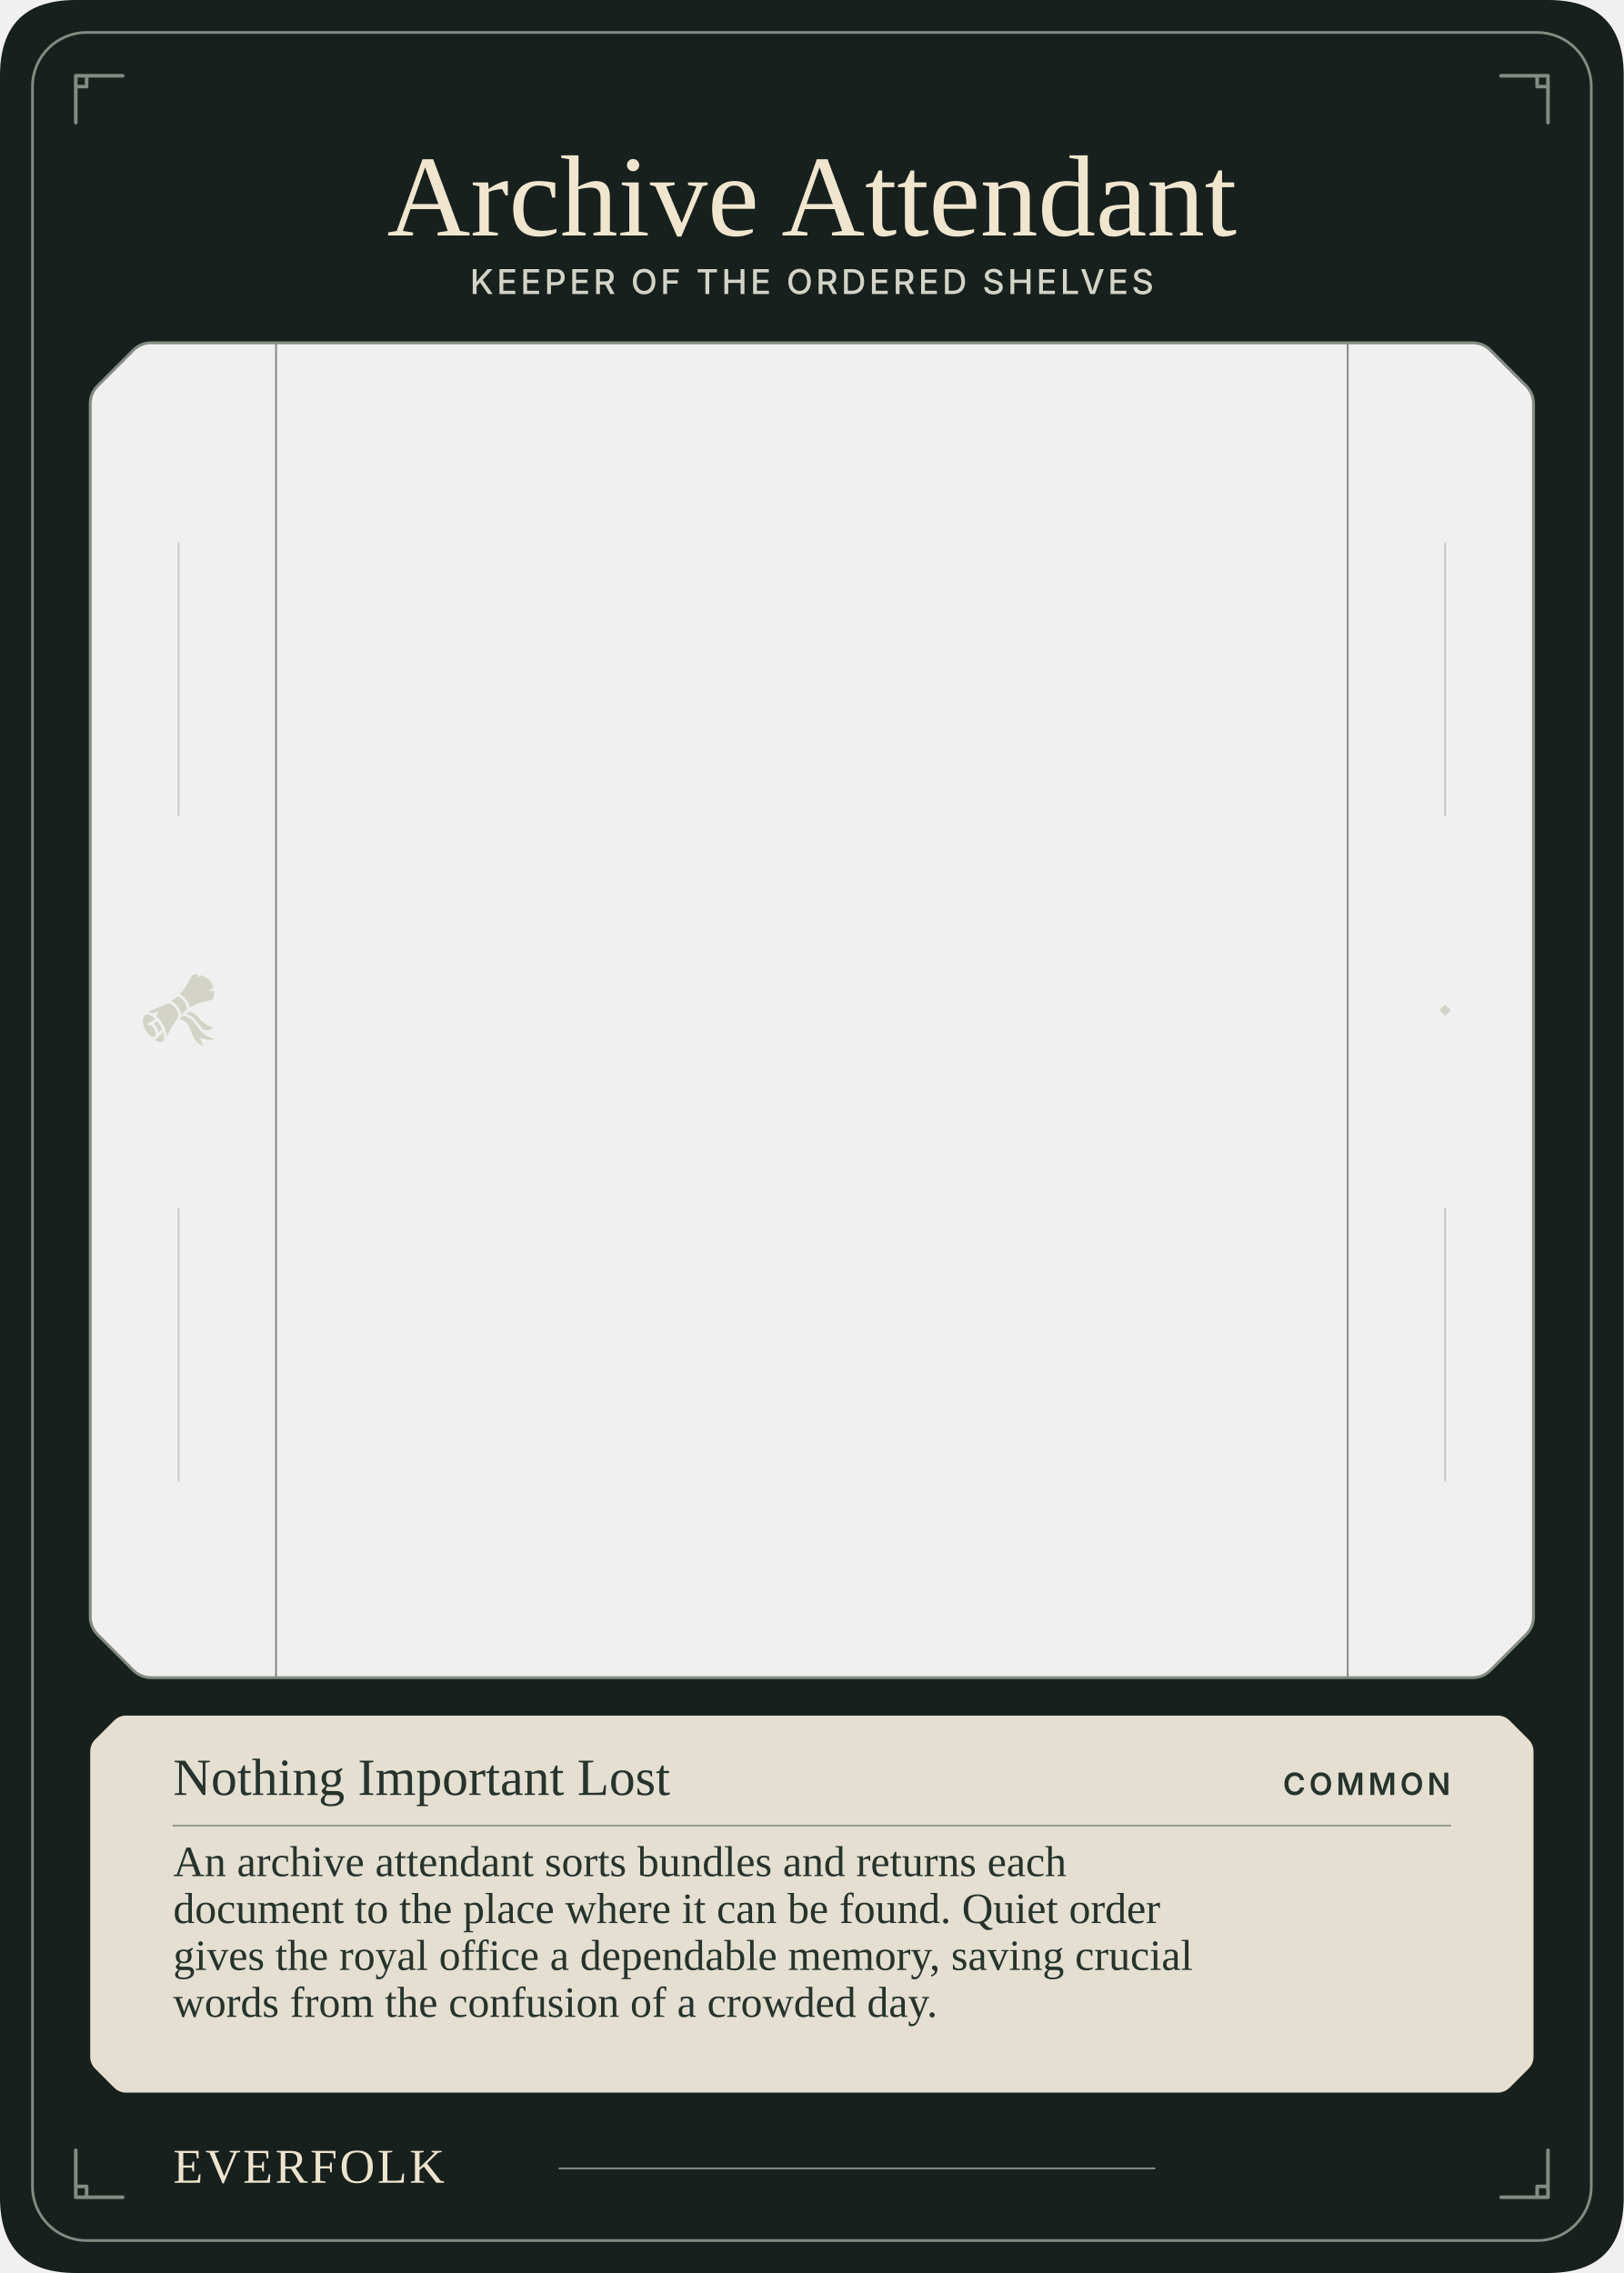
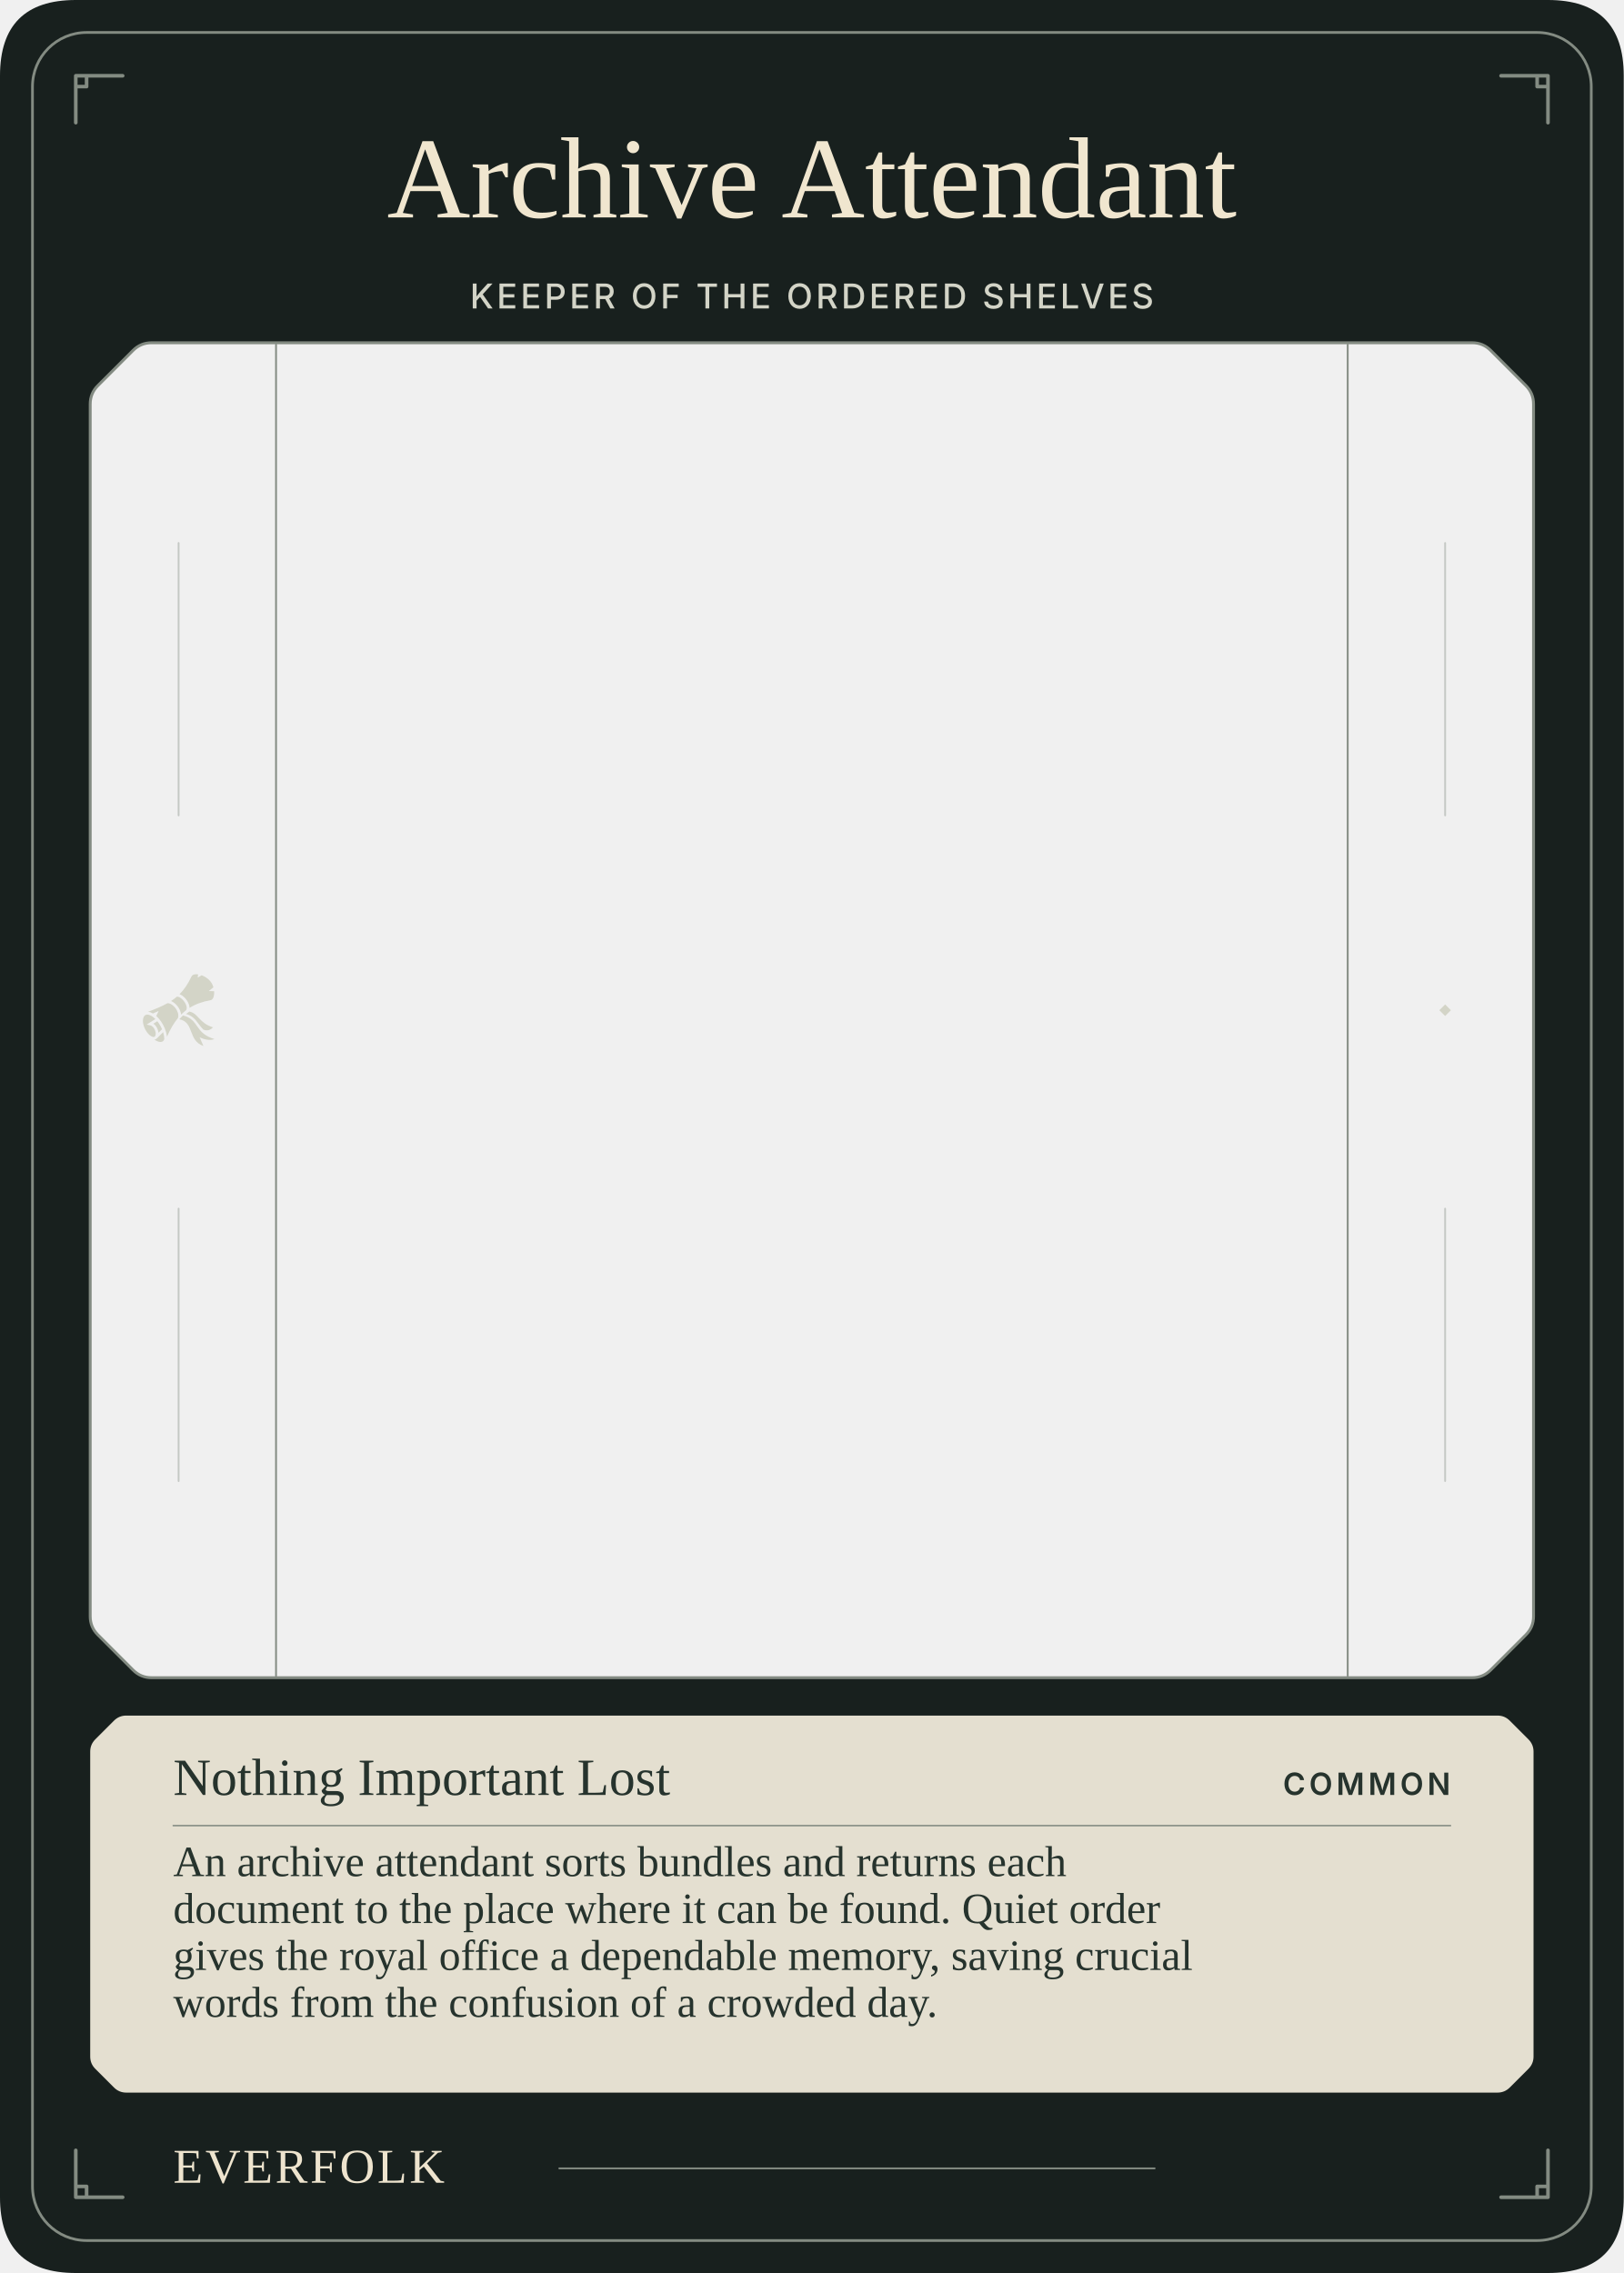
<svg xmlns="http://www.w3.org/2000/svg" width="900" height="1260" viewBox="0 0 900 1260">
  <defs>
    <clipPath id="Card_clip">
      <rect x="0" y="0" width="900" height="1260" rx="42" fill="white" stroke="none" stroke-width="1" />
    </clipPath>
    <clipPath id="Art_clip">
      <path d="M73.757 194.243Q78 190 84 190L816 190Q822 190 826.243 194.243L845.757 213.757Q850 218 850 224L850 896Q850 902 845.757 906.243L826.243 925.757Q822 930 816 930L84 930Q78 930 73.757 925.757L54.243 906.243Q50 902 50 896L50 224Q50 218 54.243 213.757Z" fill="white" stroke="none" stroke-width="1" stroke-linejoin="round" stroke-linecap="round" />
    </clipPath>
    <linearGradient id="Legend_top" x1="0" y1="0" x2="0" y2="240" gradientUnits="userSpaceOnUse">
      <stop offset="0" stop-color="#07110f" stop-opacity=".7" />
      <stop offset="1" stop-color="#07110f" stop-opacity="0" />
    </linearGradient>
    <linearGradient id="Legend_bottom" x1="0" y1="920" x2="0" y2="1260" gradientUnits="userSpaceOnUse">
      <stop offset="0" stop-color="#07110f" stop-opacity="0" />
      <stop offset=".25" stop-color="#07110f" stop-opacity=".78" />
      <stop offset="1" stop-color="#07110f" stop-opacity=".96" />
    </linearGradient>
    <radialGradient id="Aura">
      <stop offset="0" stop-color="#ffd56d" stop-opacity=".42" />
      <stop offset=".58" stop-color="#dbab44" stop-opacity=".13" />
      <stop offset="1" stop-color="#dbab44" stop-opacity="0" />
    </radialGradient>
    <linearGradient id="Gold" x1="0" y1="0" x2="0" y2="1">
      <stop offset="0" stop-color="#fff1bf" />
      <stop offset=".5" stop-color="#d8ac57" />
      <stop offset="1" stop-color="#ffdf8a" />
    </linearGradient>
  </defs>
  <g id="Standard_frame" data-name="COMMON / plain iron, single rule, square corner joints">
    <path d="M42 0H858Q900 0 900 42V1218Q900 1260 858 1260H42Q0 1260 0 1218V42Q0 0 42 0Z M73.757 194.243Q78 190 84 190L816 190Q822 190 826.243 194.243L845.757 213.757Q850 218 850 224L850 896Q850 902 845.757 906.243L826.243 925.757Q822 930 816 930L84 930Q78 930 73.757 925.757L54.243 906.243Q50 902 50 896L50 224Q50 218 54.243 213.757Z" fill="#18201e" stroke="none" stroke-width="0" stroke-linejoin="round" stroke-linecap="round" fill-rule="evenodd" />
    <rect x="18" y="18" width="864" height="1224" rx="30" fill="none" stroke="#838b82" stroke-width="1.5" />
    <g id="Rarity_corner_ornaments" data-name="Rarity / plain iron, single rule, square corner joints">
      <g transform="translate(42 42)">
        <path d="M0 26V0H26M6 0V6H0" fill="none" stroke="#838b82" stroke-width="2" stroke-linejoin="round" stroke-linecap="round" />
      </g>
      <g transform="translate(858 42) scale(-1 1)">
        <path d="M0 26V0H26M6 0V6H0" fill="none" stroke="#838b82" stroke-width="2" stroke-linejoin="round" stroke-linecap="round" />
      </g>
      <g transform="translate(42 1218) scale(1 -1)">
        <path d="M0 26V0H26M6 0V6H0" fill="none" stroke="#838b82" stroke-width="2" stroke-linejoin="round" stroke-linecap="round" />
      </g>
      <g transform="translate(858 1218) scale(-1 -1)">
        <path d="M0 26V0H26M6 0V6H0" fill="none" stroke="#838b82" stroke-width="2" stroke-linejoin="round" stroke-linecap="round" />
      </g>
    </g>
    <path d="M73.757 194.243Q78 190 84 190L816 190Q822 190 826.243 194.243L845.757 213.757Q850 218 850 224L850 896Q850 902 845.757 906.243L826.243 925.757Q822 930 816 930L84 930Q78 930 73.757 925.757L54.243 906.243Q50 902 50 896L50 224Q50 218 54.243 213.757Z" fill="none" stroke="#838b82" stroke-width="1.6" stroke-linejoin="round" stroke-linecap="round" />
    <path d="M63.172 953.828Q66 951 70 951L830 951Q834 951 836.828 953.828L847.172 964.172Q850 967 850 971L850 1140Q850 1144 847.172 1146.828L836.828 1157.172Q834 1160 830 1160L70 1160Q66 1160 63.172 1157.172L52.828 1146.828Q50 1144 50 1140L50 971Q50 967 52.828 964.172Z" fill="#e4dfd0" stroke="none" stroke-width="1" stroke-linejoin="round" stroke-linecap="round" />
    <path d="M96 1012L804 1012" fill="none" stroke="#838b82" stroke-width="0.8" stroke-linejoin="round" stroke-linecap="round" />
    <path d="M153 191L153 929" fill="none" stroke="#838b82" stroke-width="1" stroke-linejoin="round" stroke-linecap="round" />
    <path d="M747 191L747 929" fill="none" stroke="#838b82" stroke-width="1" stroke-linejoin="round" stroke-linecap="round" />
  </g>
  <g id="Portrait_inlay_ornaments" data-name="Portrait inlay / rank and figure emblems">
    <path d="M99 301L99 452" fill="none" stroke="#838b82" stroke-width="1" stroke-linejoin="round" stroke-linecap="round" opacity=".4" />
    <path d="M99 670L99 821" fill="none" stroke="#838b82" stroke-width="1" stroke-linejoin="round" stroke-linecap="round" opacity=".4" />
    <path d="M801 301L801 452" fill="none" stroke="#838b82" stroke-width="1" stroke-linejoin="round" stroke-linecap="round" opacity=".4" />
    <path d="M801 670L801 821" fill="none" stroke="#838b82" stroke-width="1" stroke-linejoin="round" stroke-linecap="round" opacity=".4" />
    <g id="Emblem_eumenes" data-name="Figure emblem / eumenes" transform="translate(77.5 538.5) scale(0.08398438)">
      <g fill="#d3d4c7" transform="translate(0 0)">
        <path fill="#d3d4c7" d="M373.563 18.406c-15.616-.167-27.91 4.622-32.563 14.75-22.778 49.605-48.743 87.14-79.094 117.28 3.047 1.015 6.046 2.29 8.938 3.783 12.987 6.708 25.268 17.78 35.312 30.843 10.044 13.062 17.85 28.114 20.78 43.5.746 3.908 1.16 7.885 1.158 11.843 38.97-24.36 85.058-41.223 140.875-51.312 14.91-2.697 23.652-28.632 21.405-58.656l-35.156-1 30.56-24.813c-4.148-14.507-11.013-28.754-21.155-40.72-15.528-18.314-36.43-31.376-56.72-38.686L381.94 40.812l2.812-21.5c-3.875-.55-7.61-.87-11.188-.907zM246.938 166.562c-1.063.052-2.06.226-3 .47-11.976 10.254-24.61 19.597-37.938 28.28.842.33 1.67.667 2.5 1.032 14.123 6.192 27.438 17.145 38.47 30.625 13.356 16.322 23.62 36.94 25.624 57.75 10.334-10.367 21.24-19.943 32.844-28.72 4.096-6.555 4.93-14.468 3.125-23.938-2.184-11.46-8.642-24.43-17.25-35.625-8.61-11.194-19.38-20.622-29.063-25.625-6.052-3.126-11.154-4.45-15.313-4.25zm-61.907 43.282c-1.385.053-2.69.27-3.968.562-37 20.762-79.088 37.985-127.312 56 .574.042 1.14.093 1.72.156 10.627 1.156 21.076 5.008 31.155 10.875L124.313 261 108.5 293.72c5.995 5.432 11.803 11.477 17.344 18 20.76 24.434 37.964 55.865 47.094 88.092.002.01-.003.022 0 .032 2.98 10.508 5.11 20.916 6.312 31 20.99-48.438 44.38-89.26 72.344-123 7.3-21.48-2.186-48.408-19.063-69.03-9.44-11.538-20.976-20.718-31.53-25.345-5.936-2.604-11.27-3.808-15.97-3.626zm141.626 54.844c-7.31 5.05-14.462 10.51-21.437 16.312 39.16 9.26 60.953 35.722 80.655 62.156 10.464 14.04 20.598 28.11 33.125 40.688 24.19 9.147 43.17 6.38 63.906-14.938-92.165-27.78-96.11-92.61-156.25-104.22zM48.594 284.906c-10.873.225-18.26 5.755-23.344 16.594-5.81 12.387-7.114 32.47.438 57.063 5.75 18.73 16.52 37.718 28.75 51.625 12.23 13.906 25.9 22.076 35.374 22.406h.032c3.717.13 6.553-.682 8.812-2.75l-.187-.188 2.093-2.094c.793-1.168 1.52-2.548 2.187-4.187 2.81-6.9 3.28-18.552-1.844-33-6.885-19.417-19.12-31.932-33.375-34.78l-22.968-4.564 19.813-12.5 38.47-24.186c-16.65-16.822-34.55-27.607-49.376-29.22-1.7-.184-3.323-.25-4.876-.218zm236.25 5.406l-24.53 25.375c100.442 17.878 55.45 141.005 159.31 176.188l-24.78-57.28c32.766 16.15 67.39 22.623 97.72 12.03-135.77-41.948-96.32-126.983-207.72-156.313zm-169.47 38.22l-25.968 16.343c13.18 8.5 23.21 22.565 29.125 39.25 2.57 7.244 4.133 14.205 4.75 20.78l23.44-23.374c-8.08-19.19-19.035-37.566-31.345-53zm38.376 72.374l-42.063 42-.156-.156c-4.255 3.942-9.456 6.765-15.186 7.938 23.268 14.873 44.644 19.346 56.812 9.562 4.26-3.426 7.043-8.36 8.47-14.406-.41-12.684-2.602-26.615-6.657-40.906-.382-1.346-.806-2.686-1.22-4.032z" />
      </g>
    </g>
    <g id="Rank_marks" data-name="Rarity / 1 rank marks">
      <path d="M801 556.8L804.2 560L801 563.2L797.8 560Z" fill="#d3d4c7" stroke="none" stroke-width="1" stroke-linejoin="round" stroke-linecap="round" />
    </g>
  </g>
  <g id="Card_text_live" data-name="Card / editable type">
-     <text id="Card_title_live" data-name="Card title live" x="450" y="130.52" font-family="Source Serif 4" font-size="64" font-weight="400" fill="#f0e6cf" text-anchor="middle">
-       <tspan x="450" y="130.52">Archive Attendant</tspan>
+     <text id="Card_title_live" data-name="Card title live" x="450" y="120.52" font-family="Source Serif 4" font-size="64" font-weight="400" fill="#f0e6cf" text-anchor="middle">
+       <tspan x="450" y="120.52">Archive Attendant</tspan>
    </text>
-     <text id="Card_subtitle_live" data-name="Card subtitle live" x="450" y="163" font-family="Inter" font-size="19" font-weight="500" fill="#d3d4c7" text-anchor="middle" letter-spacing="1.75">
-       <tspan x="450" y="163">KEEPER OF THE ORDERED SHELVES</tspan>
+     <text id="Card_subtitle_live" data-name="Card subtitle live" x="450" y="171" font-family="Inter" font-size="19" font-weight="500" fill="#d3d4c7" text-anchor="middle" letter-spacing="1.75">
+       <tspan x="450" y="171">KEEPER OF THE ORDERED SHELVES</tspan>
    </text>
    <text id="Biography_title_live" data-name="Biography title live" x="96" y="995" font-family="Source Serif 4" font-size="29" font-weight="400" fill="#26332d" text-anchor="start">
      <tspan x="96" y="995">Nothing Important Lost</tspan>
    </text>
    <text id="Biography_live" data-name="Biography / editable paragraph" font-family="Source Serif 4" font-size="24" fill="#26332d">
      <tspan x="96" y="1040">An archive attendant sorts bundles and returns each</tspan>
      <tspan x="96" y="1066">document to the place where it can be found. Quiet order</tspan>
      <tspan x="96" y="1092">gives the royal office a dependable memory, saving crucial</tspan>
      <tspan x="96" y="1118">words from the confusion of a crowded day.</tspan>
    </text>
    <text id="Rarity_live" data-name="Rarity live" x="804" y="995" font-family="Inter" font-size="17" font-weight="600" fill="#26332d" text-anchor="end" letter-spacing="2">
      <tspan x="804" y="995">COMMON</tspan>
    </text>
    <text id="Everfolk_brand_live" data-name="Everfolk brand live" x="96" y="1209.972" font-family="Source Serif 4" font-size="27" font-weight="400" fill="#eee4ce" text-anchor="start" letter-spacing="1.35">
      <tspan x="96" y="1209.972">EVERFOLK</tspan>
    </text>
  </g>
  <path d="M310 1202L640 1202" fill="none" stroke="#838b82" stroke-width="1" stroke-linejoin="round" stroke-linecap="round" />
</svg>
